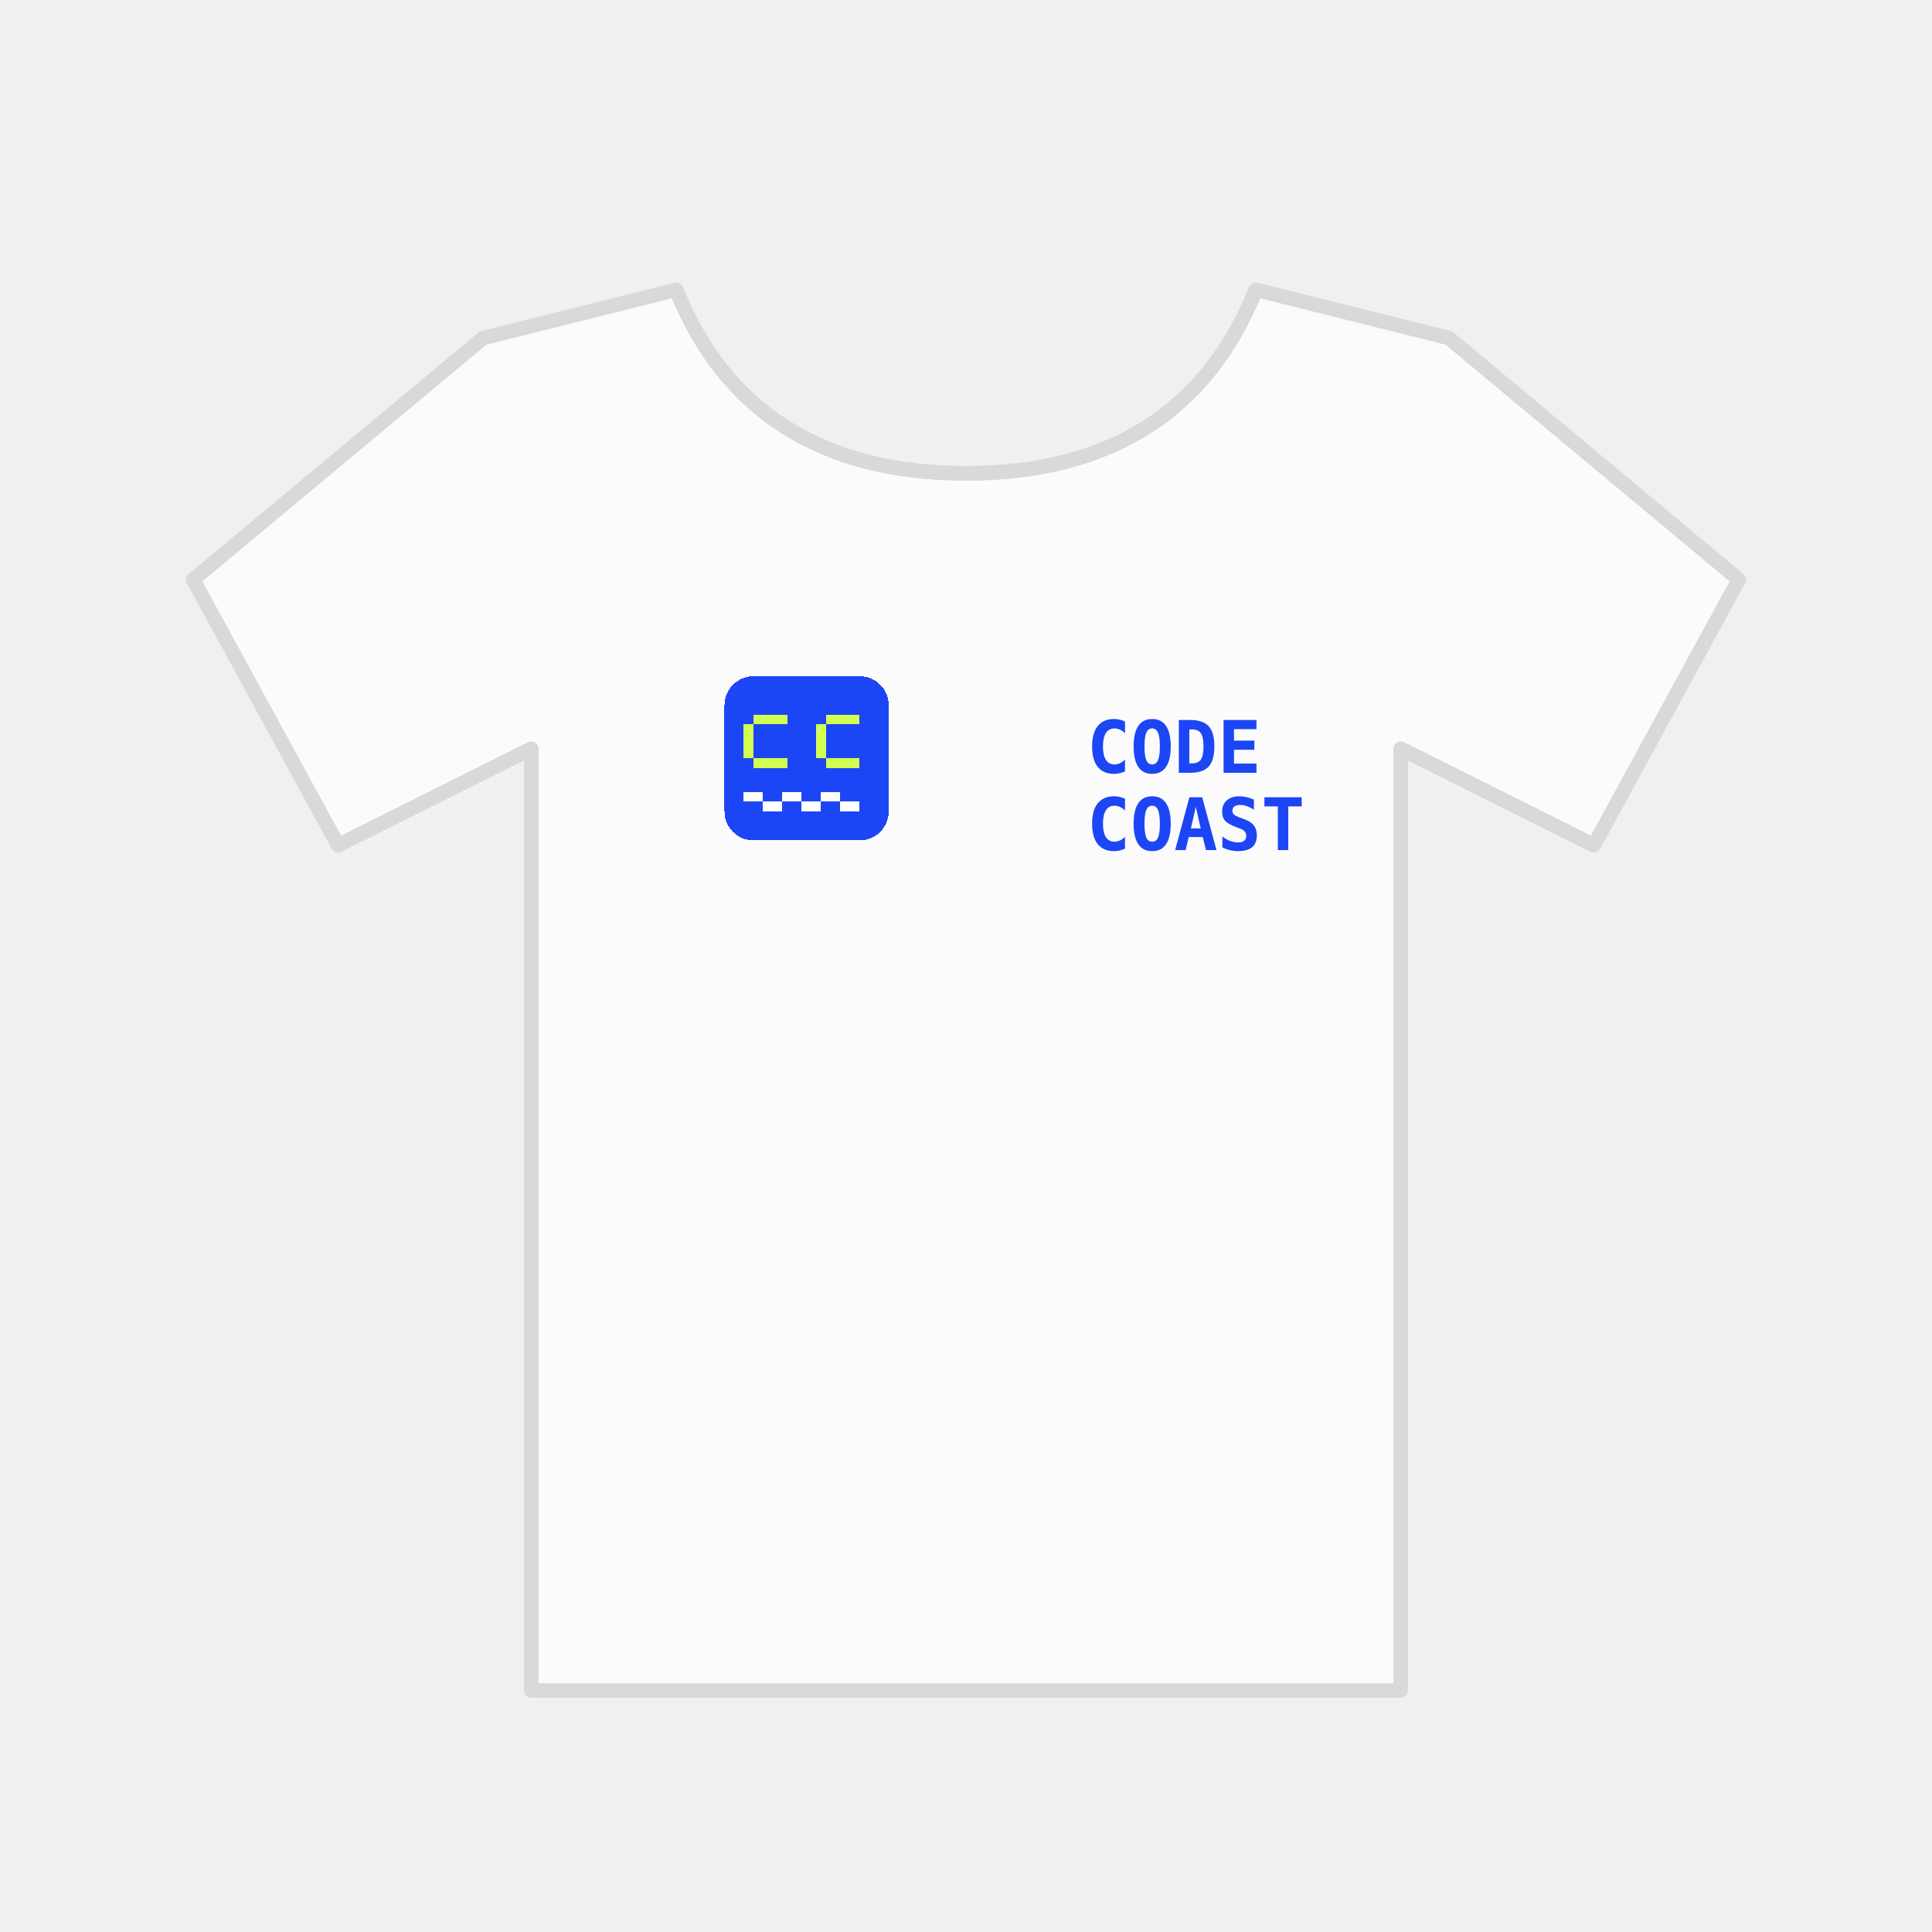
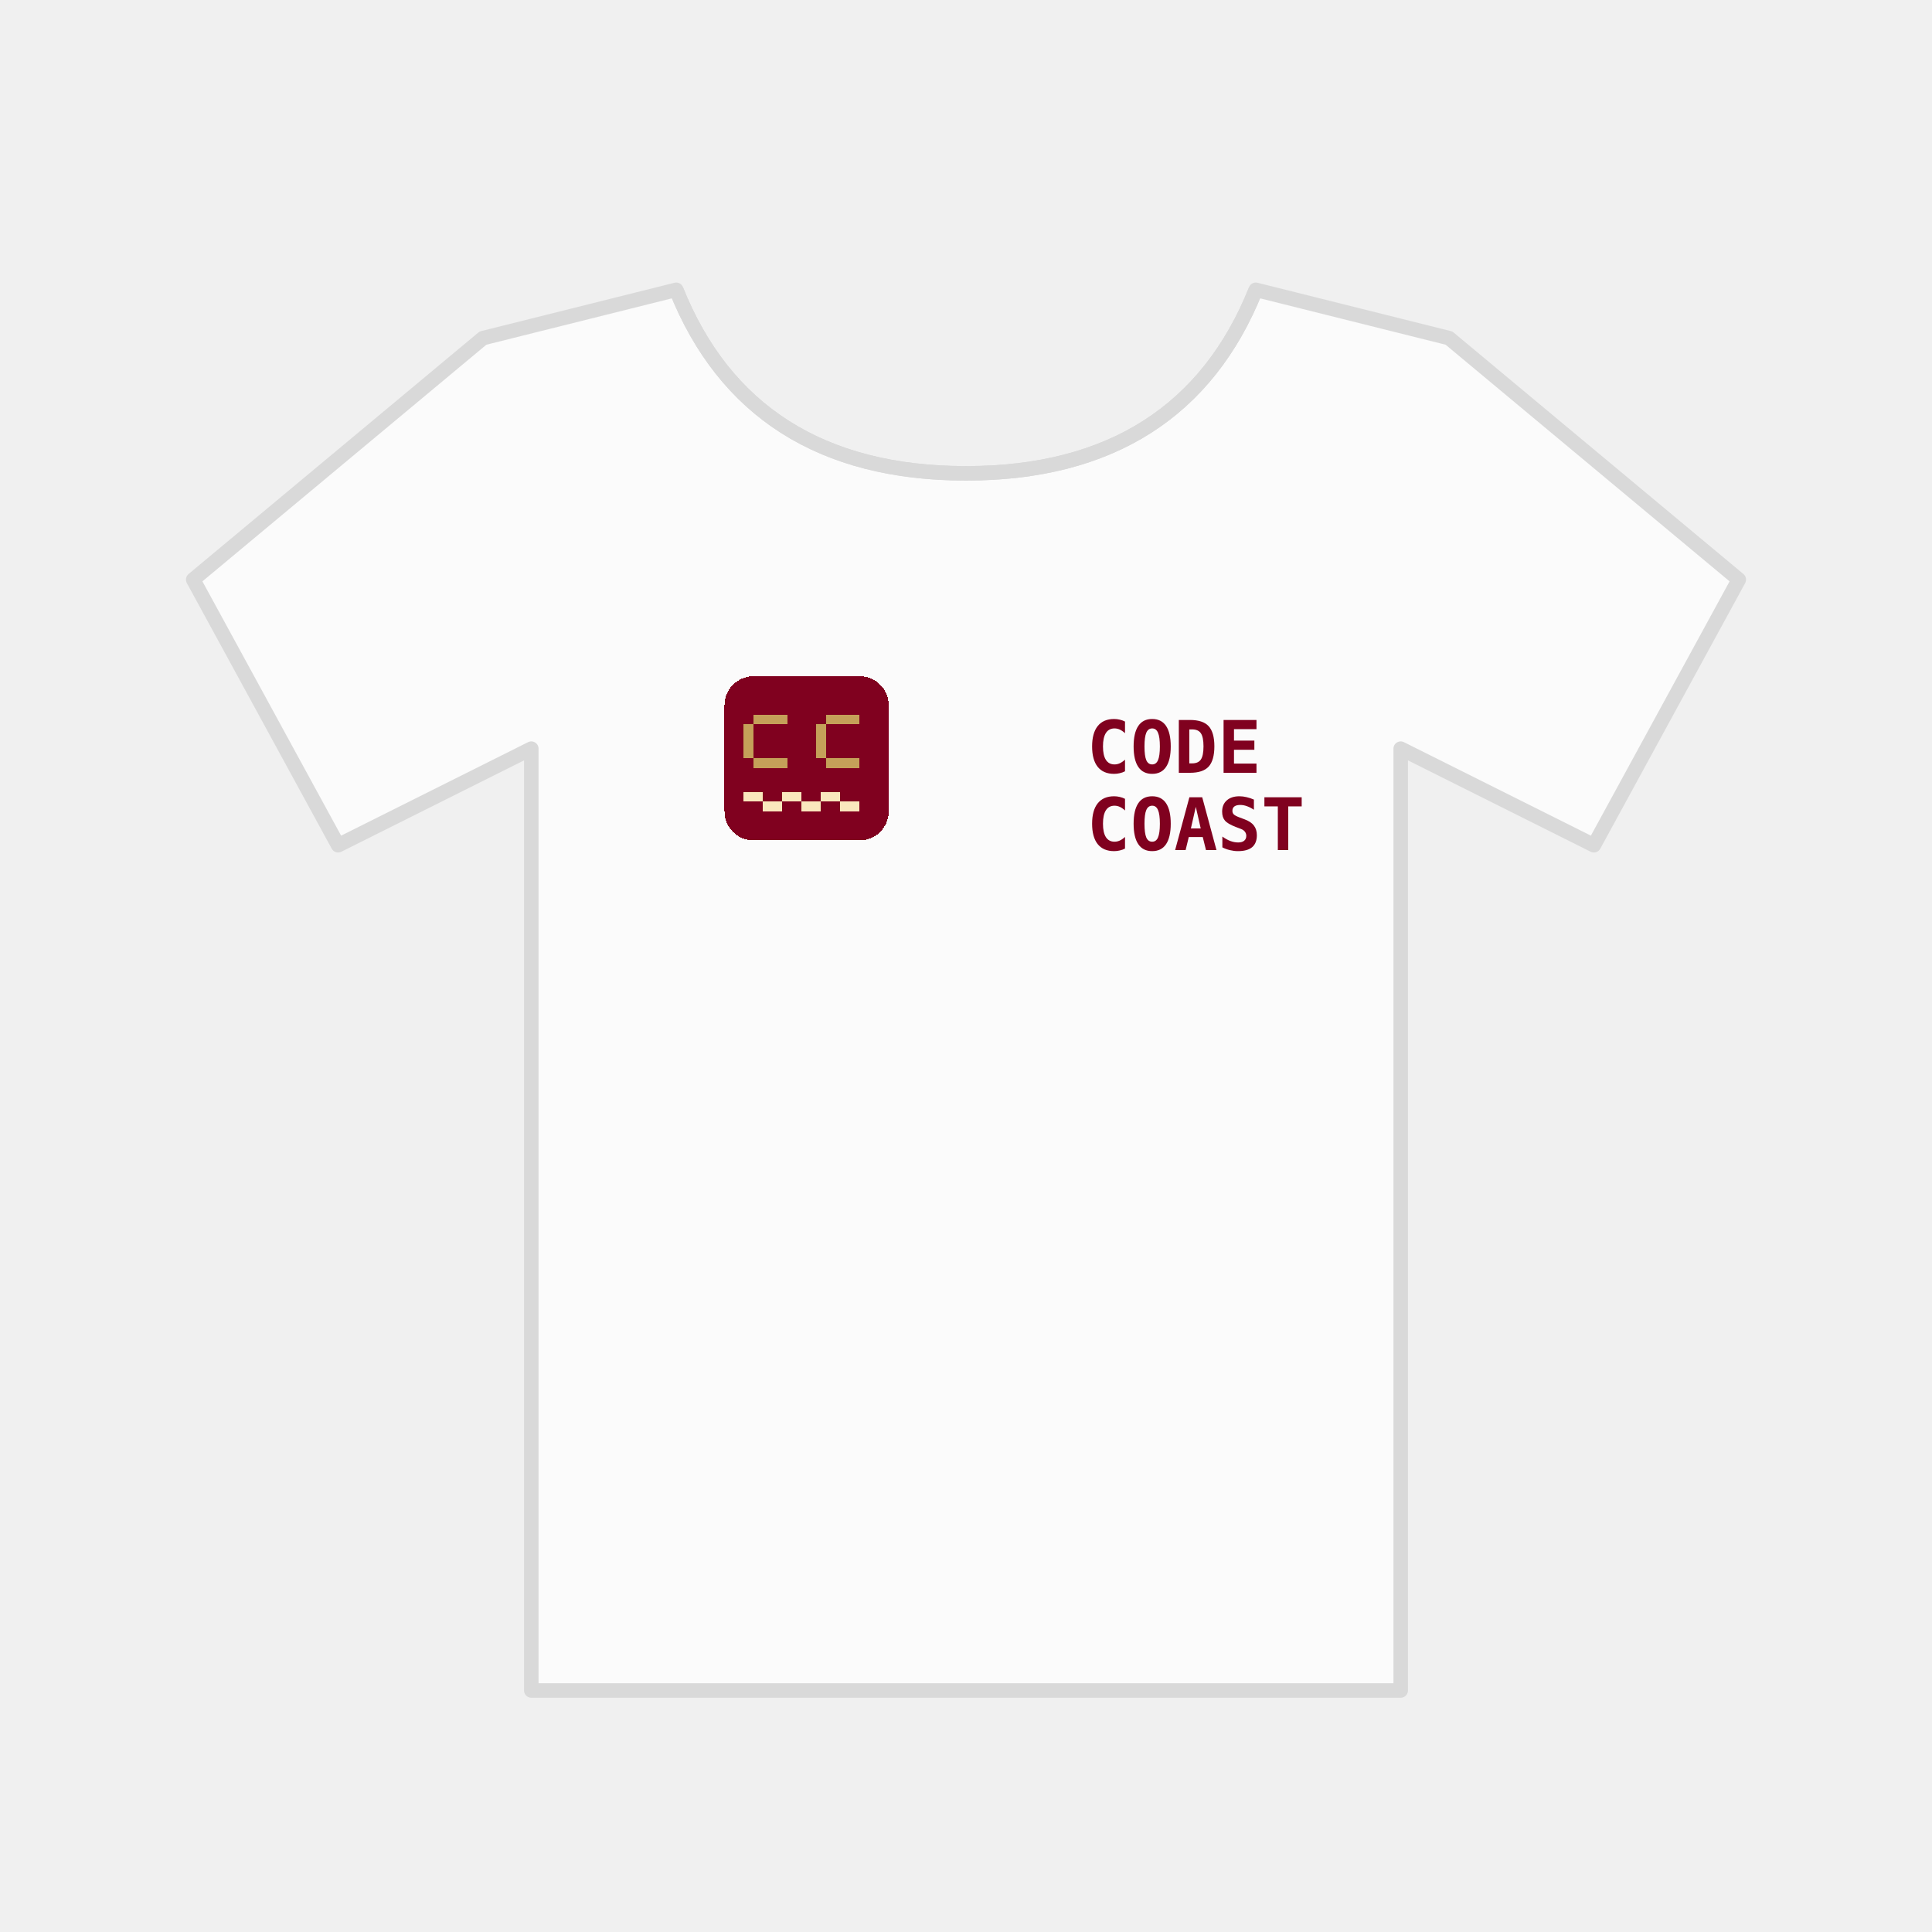
<svg xmlns="http://www.w3.org/2000/svg" viewBox="0 0 400 400">
  <rect width="400" height="400" fill="none" />
  <path d="M140 60 L100 70 L40 120 L70 175 L110 155 L110 350 L290 350 L290 155 L330 175 L360 120 L300 70 L260 60 C250 85 230 98 200 98 C170 98 150 85 140 60Z" fill="#fbfbfb" stroke="#d9d9d9" stroke-width="3" stroke-linejoin="round" />
  <path d="M140 60 C150 85 170 98 200 98 C230 98 250 85 260 60" fill="none" stroke="#d9d9d9" stroke-width="3" />
  <g transform="translate(150 140)" shape-rendering="crispEdges">
-     <rect width="34" height="34" rx="6" fill="#1C46F5" />
-     <g fill="#D2FF52">
+     <rect width="34" height="34" rx="6" fill="#80011F" />
+     <g fill="#C5A059">
      <rect x="6" y="8" width="7" height="2" />
      <rect x="4" y="10" width="2" height="7" />
      <rect x="6" y="17" width="7" height="2" />
      <rect x="21" y="8" width="7" height="2" />
      <rect x="19" y="10" width="2" height="7" />
      <rect x="21" y="17" width="7" height="2" />
    </g>
-     <g fill="#fff">
+     <g fill="#FAE7BD">
      <rect x="4" y="24" width="4" height="2" />
      <rect x="8" y="26" width="4" height="2" />
      <rect x="12" y="24" width="4" height="2" />
      <rect x="16" y="26" width="4" height="2" />
      <rect x="20" y="24" width="4" height="2" />
      <rect x="24" y="26" width="4" height="2" />
    </g>
  </g>
-   <text x="225" y="160" font-family="monospace" font-weight="700" font-size="15" fill="#1C46F5">CODE</text>
-   <text x="225" y="176" font-family="monospace" font-weight="700" font-size="15" fill="#1C46F5">COAST</text>
+   <text x="225" y="160" font-family="monospace" font-weight="700" font-size="15" fill="#80011F">CODE</text>
+   <text x="225" y="176" font-family="monospace" font-weight="700" font-size="15" fill="#80011F">COAST</text>
</svg>
